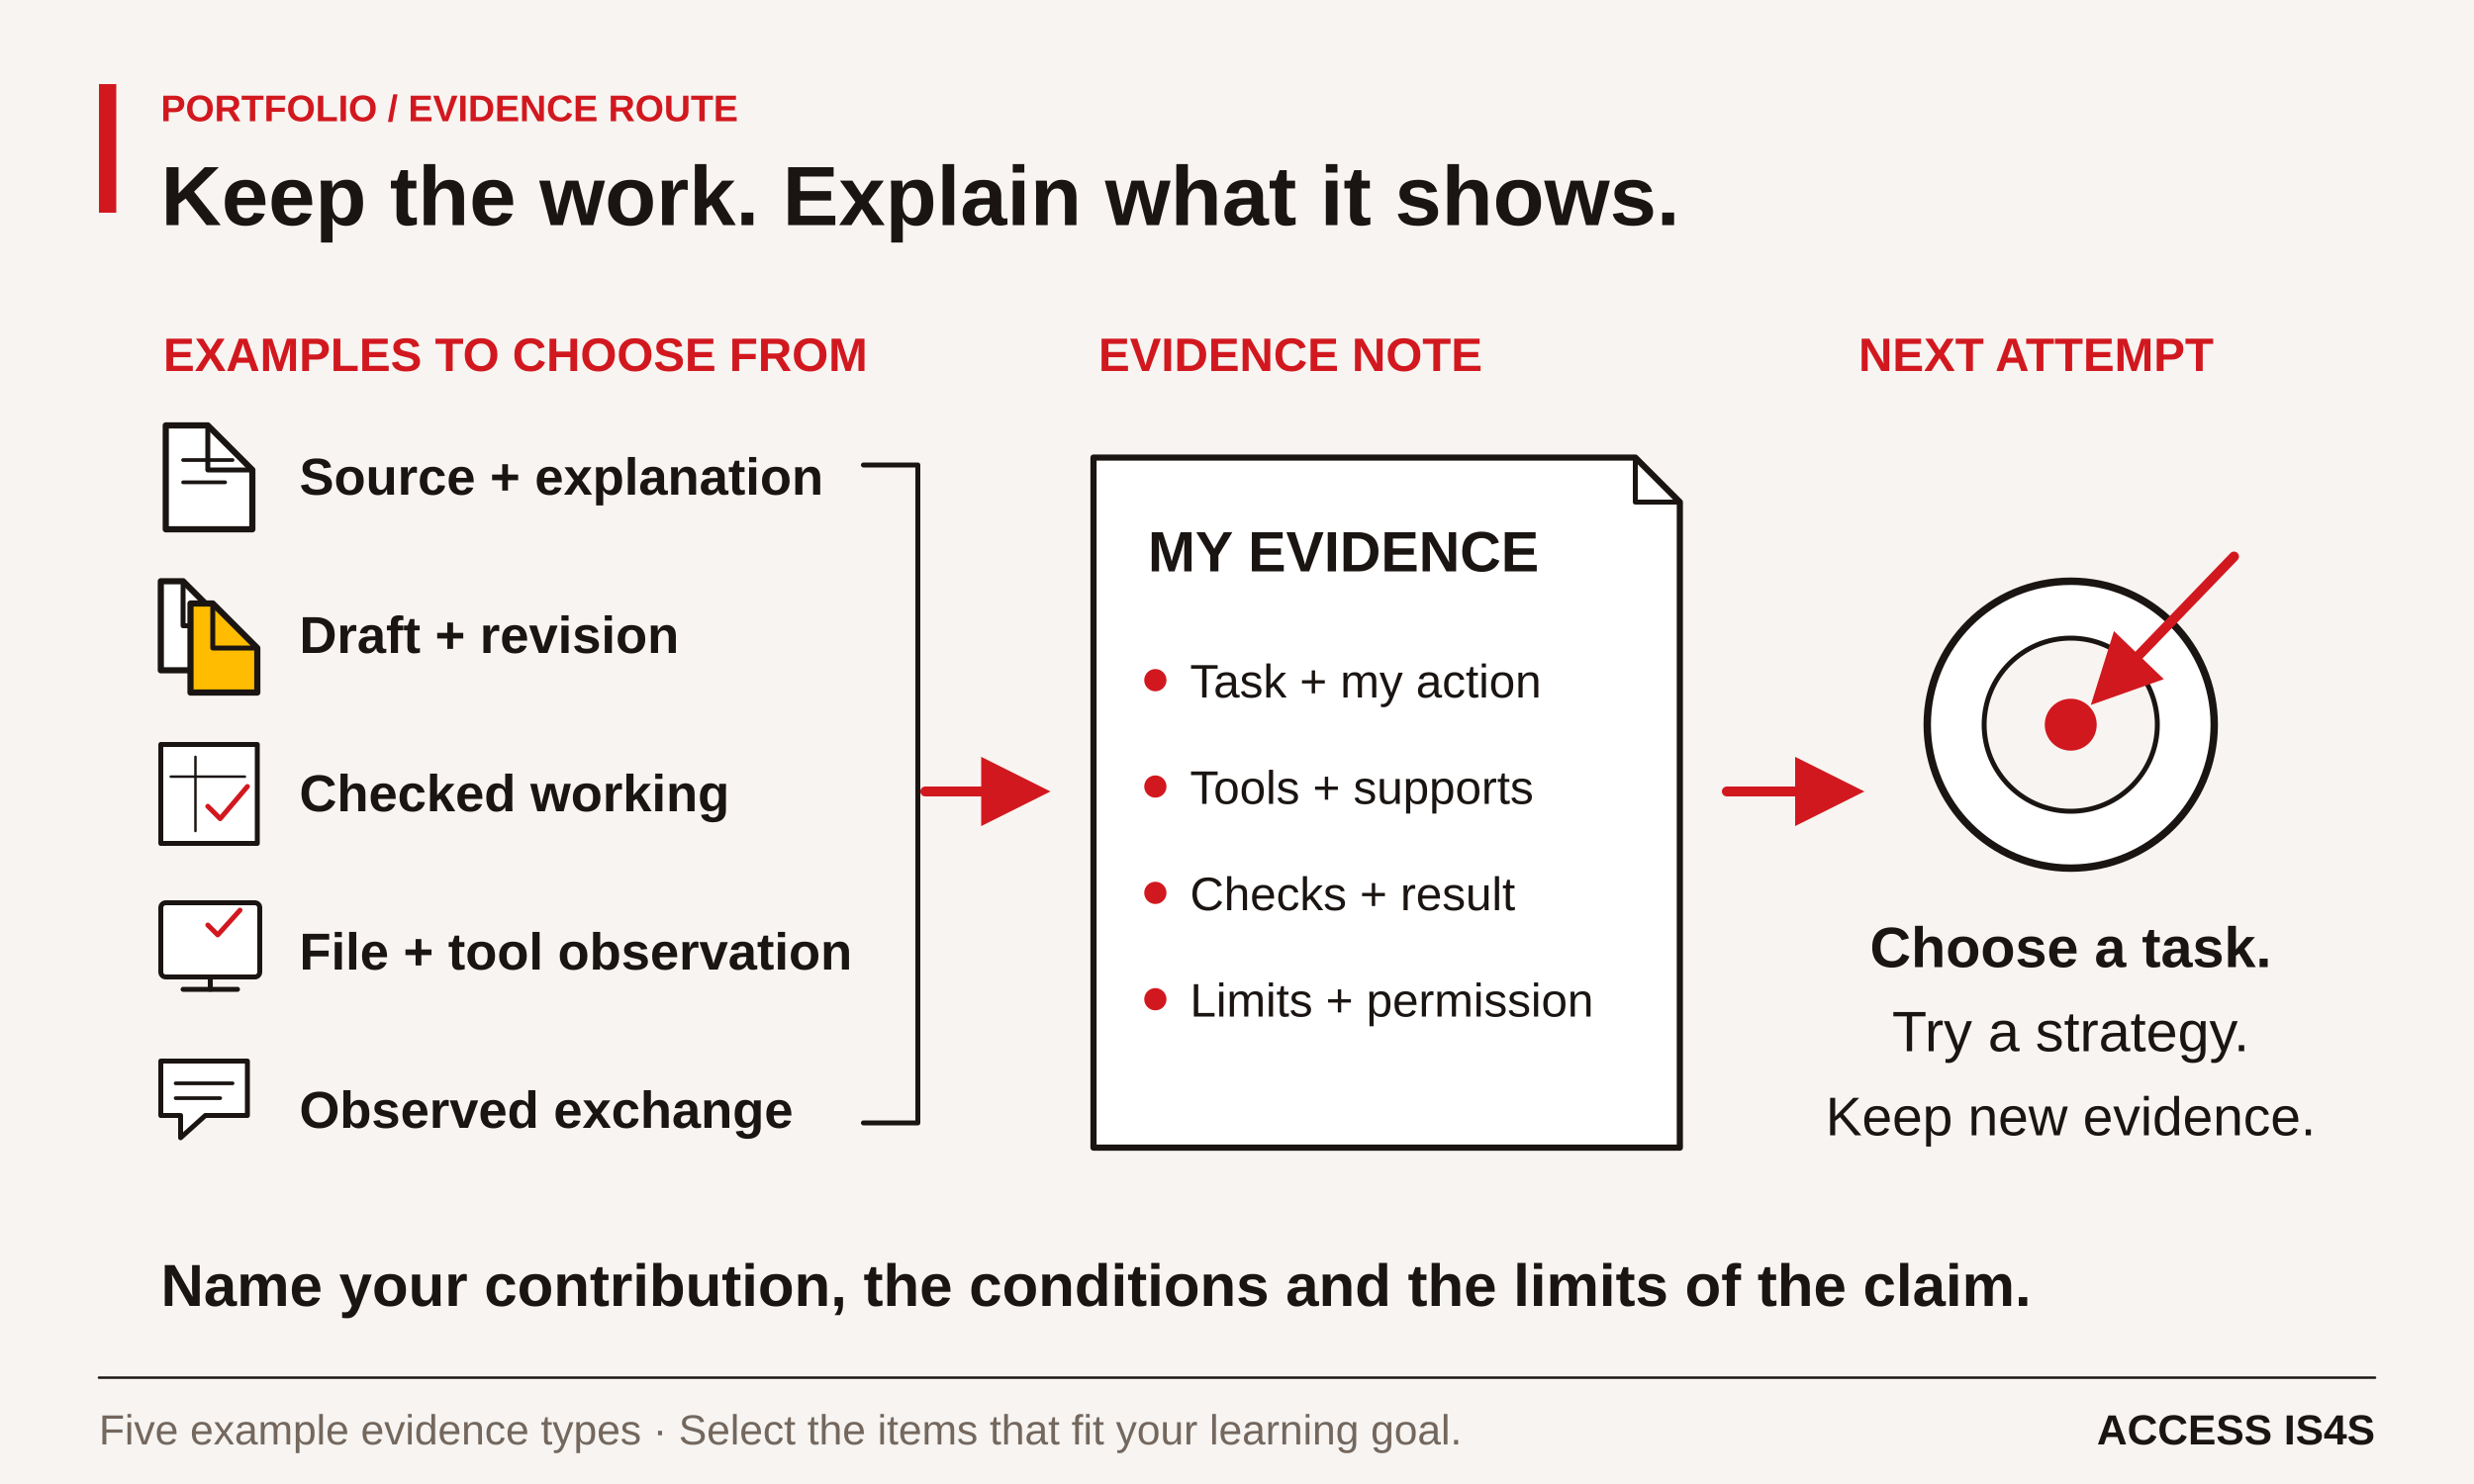
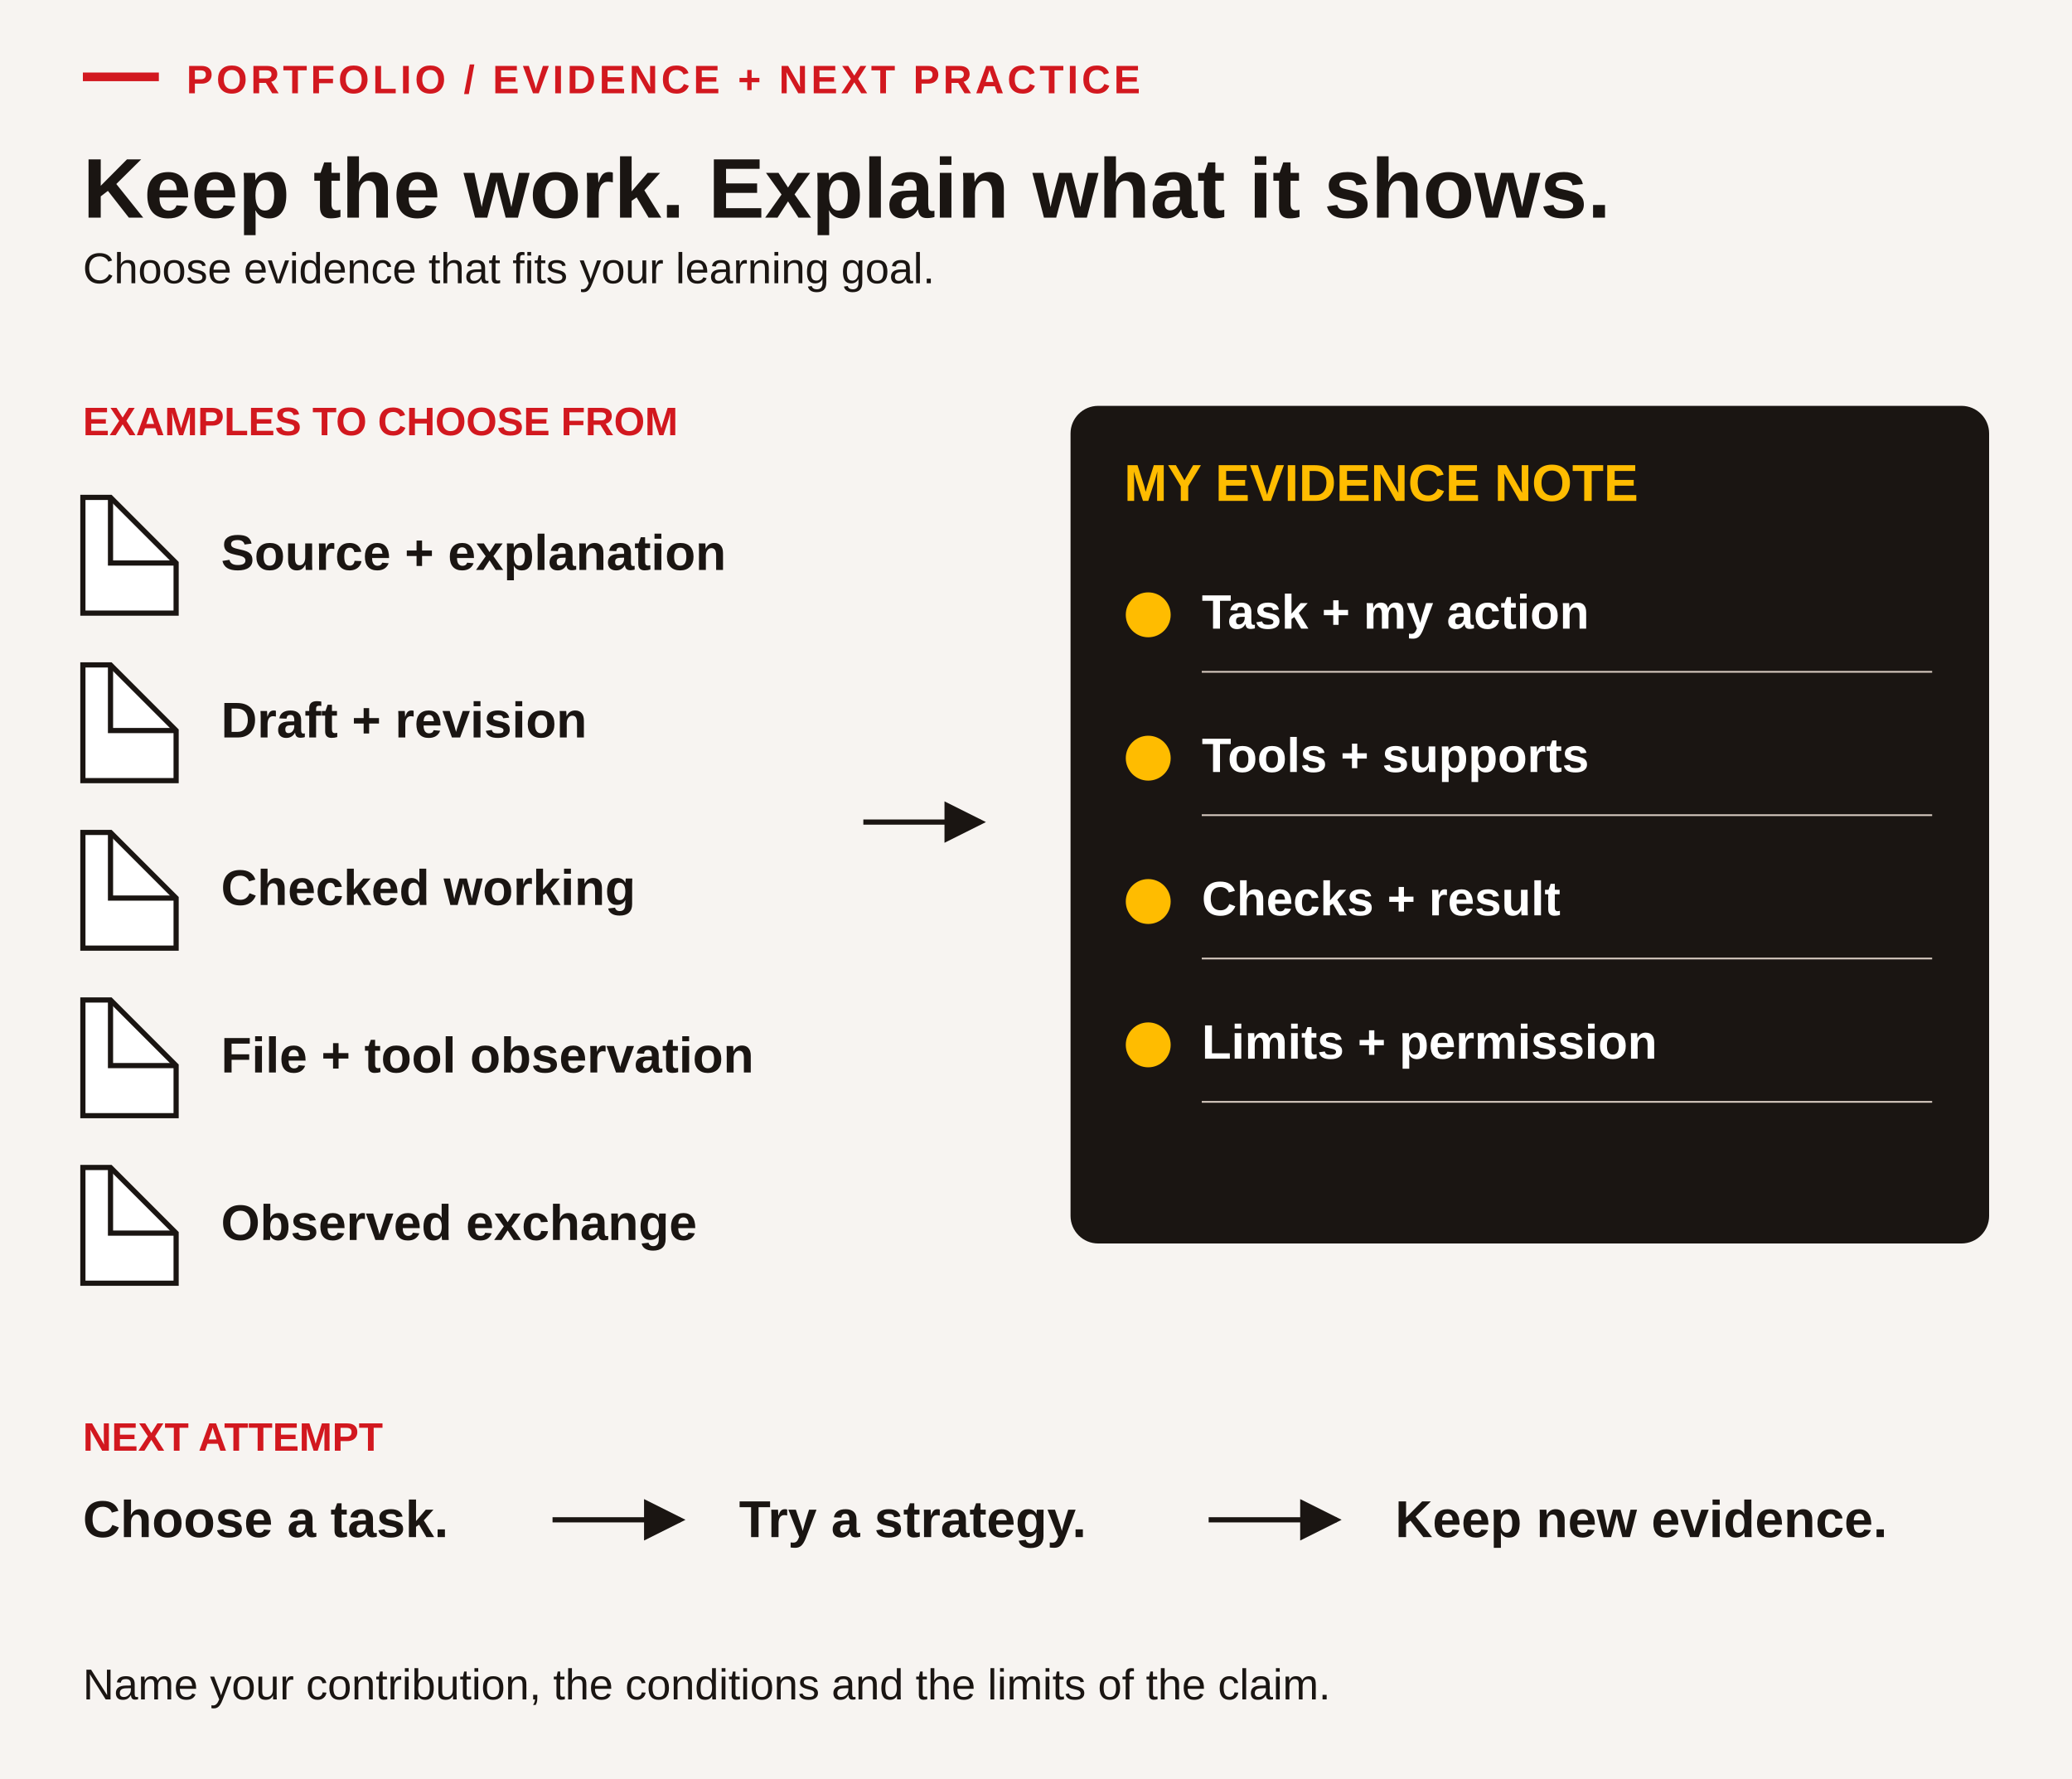
- <svg xmlns="http://www.w3.org/2000/svg" viewBox="0 0 1000 600" width="1000" height="600" role="img" aria-labelledby="title desc">
+ <svg xmlns="http://www.w3.org/2000/svg" width="1200" height="1030" viewBox="0 0 1200 1030" role="img" aria-labelledby="title desc">
  <defs>
-     <marker id="red" viewBox="0 0 10 10" refX="8" refY="5" markerWidth="7" markerHeight="7" orient="auto">
-       <path d="M0 0 L10 5 L0 10 Z" fill="#D2181F" />
+     <marker id="arrow" markerWidth="8" markerHeight="8" refX="7" refY="4" orient="auto">
+       <path d="M0 0 L8 4 L0 8Z" fill="#1A1512" />
    </marker>
-     <marker id="ink" viewBox="0 0 10 10" refX="8" refY="5" markerWidth="7" markerHeight="7" orient="auto">
-       <path d="M0 0 L10 5 L0 10 Z" fill="#1A1512" />
-     </marker>
+     <pattern id="hatch" width="14" height="14" patternUnits="userSpaceOnUse">
+       <path d="M-2 12 L12 -2 M2 16 L16 2" stroke="#7A6B61" stroke-width="1.5" />
+     </pattern>
  </defs>
-   <g font-family="Arial, Helvetica, sans-serif" stroke-linejoin="round" stroke-linecap="round">
-     <rect x="0" y="0" width="1000" height="600" rx="0" fill="#F7F4F1" stroke="none" stroke-width="0" />
-     <rect x="40" y="34" width="7" height="52" rx="0" fill="#D2181F" stroke="none" stroke-width="0" />
-     <text x="65" y="49" font-size="15" fill="#D2181F" font-weight="700" text-anchor="start">PORTFOLIO / EVIDENCE ROUTE</text>
-     <text x="65" y="91" font-size="34" fill="#1A1512" font-weight="700" text-anchor="start">Keep the work. Explain what it shows.</text>
-     <text x="66" y="150" font-size="19" fill="#D2181F" font-weight="700" text-anchor="start">EXAMPLES TO CHOOSE FROM</text>
-     <text x="444" y="150" font-size="19" fill="#D2181F" font-weight="700" text-anchor="start">EVIDENCE NOTE</text>
-     <text x="823" y="150" font-size="19" fill="#D2181F" font-weight="700" text-anchor="middle">NEXT ATTEMPT</text>
-     <path d="M67 172 H84 L102 190 V214 H67 Z" fill="#FFFFFF" stroke="#1A1512" stroke-width="2.5" />
-     <path d="M84 172 V190 H102" fill="none" stroke="#1A1512" stroke-width="2" />
-     <path d="M74 186 L94 186" fill="none" stroke="#1A1512" stroke-width="1.5" />
-     <path d="M74 195 L91 195" fill="none" stroke="#1A1512" stroke-width="1.5" />
-     <text x="121" y="200" font-size="21" fill="#1A1512" font-weight="700" text-anchor="start">Source + explanation</text>
-     <path d="M65 235 H74 L92 253 V271 H65 Z" fill="#FFFFFF" stroke="#1A1512" stroke-width="2.5" />
-     <path d="M74 235 V253 H92" fill="none" stroke="#1A1512" stroke-width="2" />
-     <path d="M77 244 H86 L104 262 V280 H77 Z" fill="#FFBC00" stroke="#1A1512" stroke-width="2.5" />
-     <path d="M86 244 V262 H104" fill="none" stroke="#1A1512" stroke-width="2" />
-     <text x="121" y="264" font-size="21" fill="#1A1512" font-weight="700" text-anchor="start">Draft + revision</text>
-     <rect x="65" y="301" width="39" height="40" rx="0" fill="#FFFFFF" stroke="#1A1512" stroke-width="2" />
-     <path d="M69 314 L99 314" fill="none" stroke="#1A1512" stroke-width="1" />
-     <path d="M79 306 L79 336" fill="none" stroke="#1A1512" stroke-width="1" />
-     <path d="M84 326 l5 5 11 -13" fill="none" stroke="#D2181F" stroke-width="2" />
-     <text x="121" y="328" font-size="21" fill="#1A1512" font-weight="700" text-anchor="start">Checked working</text>
-     <rect x="65" y="365" width="40" height="30" rx="2" fill="#FFFFFF" stroke="#1A1512" stroke-width="2" />
-     <path d="M74 400 L96 400" fill="none" stroke="#1A1512" stroke-width="2" />
-     <path d="M85 395 L85 400" fill="none" stroke="#1A1512" stroke-width="2" />
-     <path d="M84 374 l4 4 9 -10" fill="none" stroke="#D2181F" stroke-width="2" />
-     <text x="121" y="392" font-size="21" fill="#1A1512" font-weight="700" text-anchor="start">File + tool observation</text>
-     <path d="M65 429 H100 V451 H83 L73 460 V451 H65 Z" fill="#FFFFFF" stroke="#1A1512" stroke-width="2" />
-     <path d="M71 438 L94 438" fill="none" stroke="#1A1512" stroke-width="1.5" />
-     <path d="M71 444 L89 444" fill="none" stroke="#1A1512" stroke-width="1.5" />
-     <text x="121" y="456" font-size="21" fill="#1A1512" font-weight="700" text-anchor="start">Observed exchange</text>
-     <path d="M371 188 V454 M349 188 H371 M349 454 H371" fill="none" stroke="#1A1512" stroke-width="2" />
-     <path d="M374 320 L419 320" fill="none" stroke="#D2181F" stroke-width="4" marker-end="url(#red)" />
-     <path d="M442 185 H661 L679 203 V464 H442 Z" fill="#FFFFFF" stroke="#1A1512" stroke-width="2.5" />
-     <path d="M661 185 V203 H679" fill="none" stroke="#1A1512" stroke-width="2" />
-     <text x="464" y="231" font-size="23" fill="#1A1512" font-weight="700" text-anchor="start">MY EVIDENCE</text>
-     <circle cx="467" cy="275" r="4" fill="#D2181F" stroke="#D2181F" stroke-width="1" />
-     <text x="481" y="282" font-size="19" fill="#1A1512" font-weight="400" text-anchor="start">Task + my action</text>
-     <circle cx="467" cy="318" r="4" fill="#D2181F" stroke="#D2181F" stroke-width="1" />
-     <text x="481" y="325" font-size="19" fill="#1A1512" font-weight="400" text-anchor="start">Tools + supports</text>
-     <circle cx="467" cy="361" r="4" fill="#D2181F" stroke="#D2181F" stroke-width="1" />
-     <text x="481" y="368" font-size="19" fill="#1A1512" font-weight="400" text-anchor="start">Checks + result</text>
-     <circle cx="467" cy="404" r="4" fill="#D2181F" stroke="#D2181F" stroke-width="1" />
-     <text x="481" y="411" font-size="19" fill="#1A1512" font-weight="400" text-anchor="start">Limits + permission</text>
-     <path d="M698 320 L748 320" fill="none" stroke="#D2181F" stroke-width="4" marker-end="url(#red)" />
-     <circle cx="837" cy="293" r="58" fill="#FFFFFF" stroke="#1A1512" stroke-width="3" />
-     <circle cx="837" cy="293" r="35" fill="#F7F4F1" stroke="#1A1512" stroke-width="2" />
-     <circle cx="837" cy="293" r="10" fill="#D2181F" stroke="#D2181F" stroke-width="1" />
-     <path d="M903 225 L849 281" fill="none" stroke="#D2181F" stroke-width="4" marker-end="url(#red)" />
-     <text x="837" y="391" font-size="23" fill="#1A1512" font-weight="700" text-anchor="middle">Choose a task.</text>
-     <text x="837" y="425" font-size="23" fill="#1A1512" font-weight="400" text-anchor="middle">Try a strategy.</text>
-     <text x="837" y="459" font-size="22" fill="#1A1512" font-weight="400" text-anchor="middle">Keep new evidence.</text>
-     <text x="65" y="528" font-size="24" fill="#1A1512" font-weight="700" text-anchor="start">Name your contribution, the conditions and the limits of the claim.</text>
-     <path d="M40 557 L960 557" fill="none" stroke="#1A1512" stroke-width="1" />
-     <text x="40" y="584" font-size="17" fill="#73675E" font-weight="400" text-anchor="start">Five example evidence types · Select the items that fit your learning goal.</text>
-     <text x="960" y="584" font-size="17" fill="#1A1512" font-weight="700" text-anchor="end">ACCESS IS4S</text>
+   <rect width="1200" height="1030" fill="#F7F4F1" />
+   <g font-family="Arial,Helvetica,sans-serif">
+     <rect x="48" y="42" width="44" height="5" rx="0" fill="#D2181F" stroke="none" stroke-width="1" />
+     <text x="108" y="54" font-size="23" font-weight="700" fill="#D2181F" text-anchor="start" letter-spacing="2">PORTFOLIO / EVIDENCE + NEXT PRACTICE</text>
+     <text x="48" y="126" font-size="49" font-weight="700" fill="#1A1512" text-anchor="start" letter-spacing="0">Keep the work. Explain what it shows.</text>
+     <text x="48" y="164" font-size="25" font-weight="400" fill="#1A1512" text-anchor="start" letter-spacing="0">Choose evidence that fits your learning goal.</text>
+     <text x="48" y="252" font-size="23" font-weight="700" fill="#D2181F" text-anchor="start" letter-spacing="0">EXAMPLES TO CHOOSE FROM</text>
+     <path d="M48 288 H64 L102 326 V355 H48 Z" stroke="#1A1512" stroke-width="3" fill="#FFFFFF" />
+     <path d="M64 288 V326 H102" stroke="#1A1512" stroke-width="3" fill="none" />
+     <text x="128" y="330" font-size="29" font-weight="700" fill="#1A1512" text-anchor="start" letter-spacing="0">Source + explanation</text>
+     <path d="M48 385 H64 L102 423 V452 H48 Z" stroke="#1A1512" stroke-width="3" fill="#FFFFFF" />
+     <path d="M64 385 V423 H102" stroke="#1A1512" stroke-width="3" fill="none" />
+     <text x="128" y="427" font-size="29" font-weight="700" fill="#1A1512" text-anchor="start" letter-spacing="0">Draft + revision</text>
+     <path d="M48 482 H64 L102 520 V549 H48 Z" stroke="#1A1512" stroke-width="3" fill="#FFFFFF" />
+     <path d="M64 482 V520 H102" stroke="#1A1512" stroke-width="3" fill="none" />
+     <text x="128" y="524" font-size="29" font-weight="700" fill="#1A1512" text-anchor="start" letter-spacing="0">Checked working</text>
+     <path d="M48 579 H64 L102 617 V646 H48 Z" stroke="#1A1512" stroke-width="3" fill="#FFFFFF" />
+     <path d="M64 579 V617 H102" stroke="#1A1512" stroke-width="3" fill="none" />
+     <text x="128" y="621" font-size="29" font-weight="700" fill="#1A1512" text-anchor="start" letter-spacing="0">File + tool observation</text>
+     <path d="M48 676 H64 L102 714 V743 H48 Z" stroke="#1A1512" stroke-width="3" fill="#FFFFFF" />
+     <path d="M64 676 V714 H102" stroke="#1A1512" stroke-width="3" fill="none" />
+     <text x="128" y="718" font-size="29" font-weight="700" fill="#1A1512" text-anchor="start" letter-spacing="0">Observed exchange</text>
+     <path d="M500 476 H568" stroke="#1A1512" stroke-width="3" fill="none" marker-end="url(#arrow)" />
+     <rect x="620" y="235" width="532" height="485" rx="16" fill="#1A1512" stroke="none" stroke-width="1" />
+     <text x="651" y="290" font-size="30" font-weight="700" fill="#FFBC00" text-anchor="start" letter-spacing="0">MY EVIDENCE NOTE</text>
+     <circle cx="665" cy="356" r="13" fill="#FFBC00" stroke="none" stroke-width="1" />
+     <text x="696" y="364" font-size="28" font-weight="700" fill="#FFFFFF" text-anchor="start" letter-spacing="0">Task + my action</text>
+     <line x1="696" y1="389" x2="1119" y2="389" stroke="#D8CBC1" stroke-width="1" />
+     <circle cx="665" cy="439" r="13" fill="#FFBC00" stroke="none" stroke-width="1" />
+     <text x="696" y="447" font-size="28" font-weight="700" fill="#FFFFFF" text-anchor="start" letter-spacing="0">Tools + supports</text>
+     <line x1="696" y1="472" x2="1119" y2="472" stroke="#D8CBC1" stroke-width="1" />
+     <circle cx="665" cy="522" r="13" fill="#FFBC00" stroke="none" stroke-width="1" />
+     <text x="696" y="530" font-size="28" font-weight="700" fill="#FFFFFF" text-anchor="start" letter-spacing="0">Checks + result</text>
+     <line x1="696" y1="555" x2="1119" y2="555" stroke="#D8CBC1" stroke-width="1" />
+     <circle cx="665" cy="605" r="13" fill="#FFBC00" stroke="none" stroke-width="1" />
+     <text x="696" y="613" font-size="28" font-weight="700" fill="#FFFFFF" text-anchor="start" letter-spacing="0">Limits + permission</text>
+     <line x1="696" y1="638" x2="1119" y2="638" stroke="#D8CBC1" stroke-width="1" />
+     <text x="48" y="840" font-size="23" font-weight="700" fill="#D2181F" text-anchor="start" letter-spacing="0">NEXT ATTEMPT</text>
+     <text x="48" y="890" font-size="30" font-weight="700" fill="#1A1512" text-anchor="start" letter-spacing="0">Choose a task.</text>
+     <line x1="320" y1="880" x2="394" y2="880" stroke="#1A1512" stroke-width="3" marker-end="url(#arrow)" />
+     <text x="428" y="890" font-size="30" font-weight="700" fill="#1A1512" text-anchor="start" letter-spacing="0">Try a strategy.</text>
+     <line x1="700" y1="880" x2="774" y2="880" stroke="#1A1512" stroke-width="3" marker-end="url(#arrow)" />
+     <text x="808" y="890" font-size="30" font-weight="700" fill="#1A1512" text-anchor="start" letter-spacing="0">Keep new evidence.</text>
+     <text x="48" y="984" font-size="25" font-weight="400" fill="#1A1512" text-anchor="start" letter-spacing="0">Name your contribution, the conditions and the limits of the claim.</text>
  </g>
</svg>
